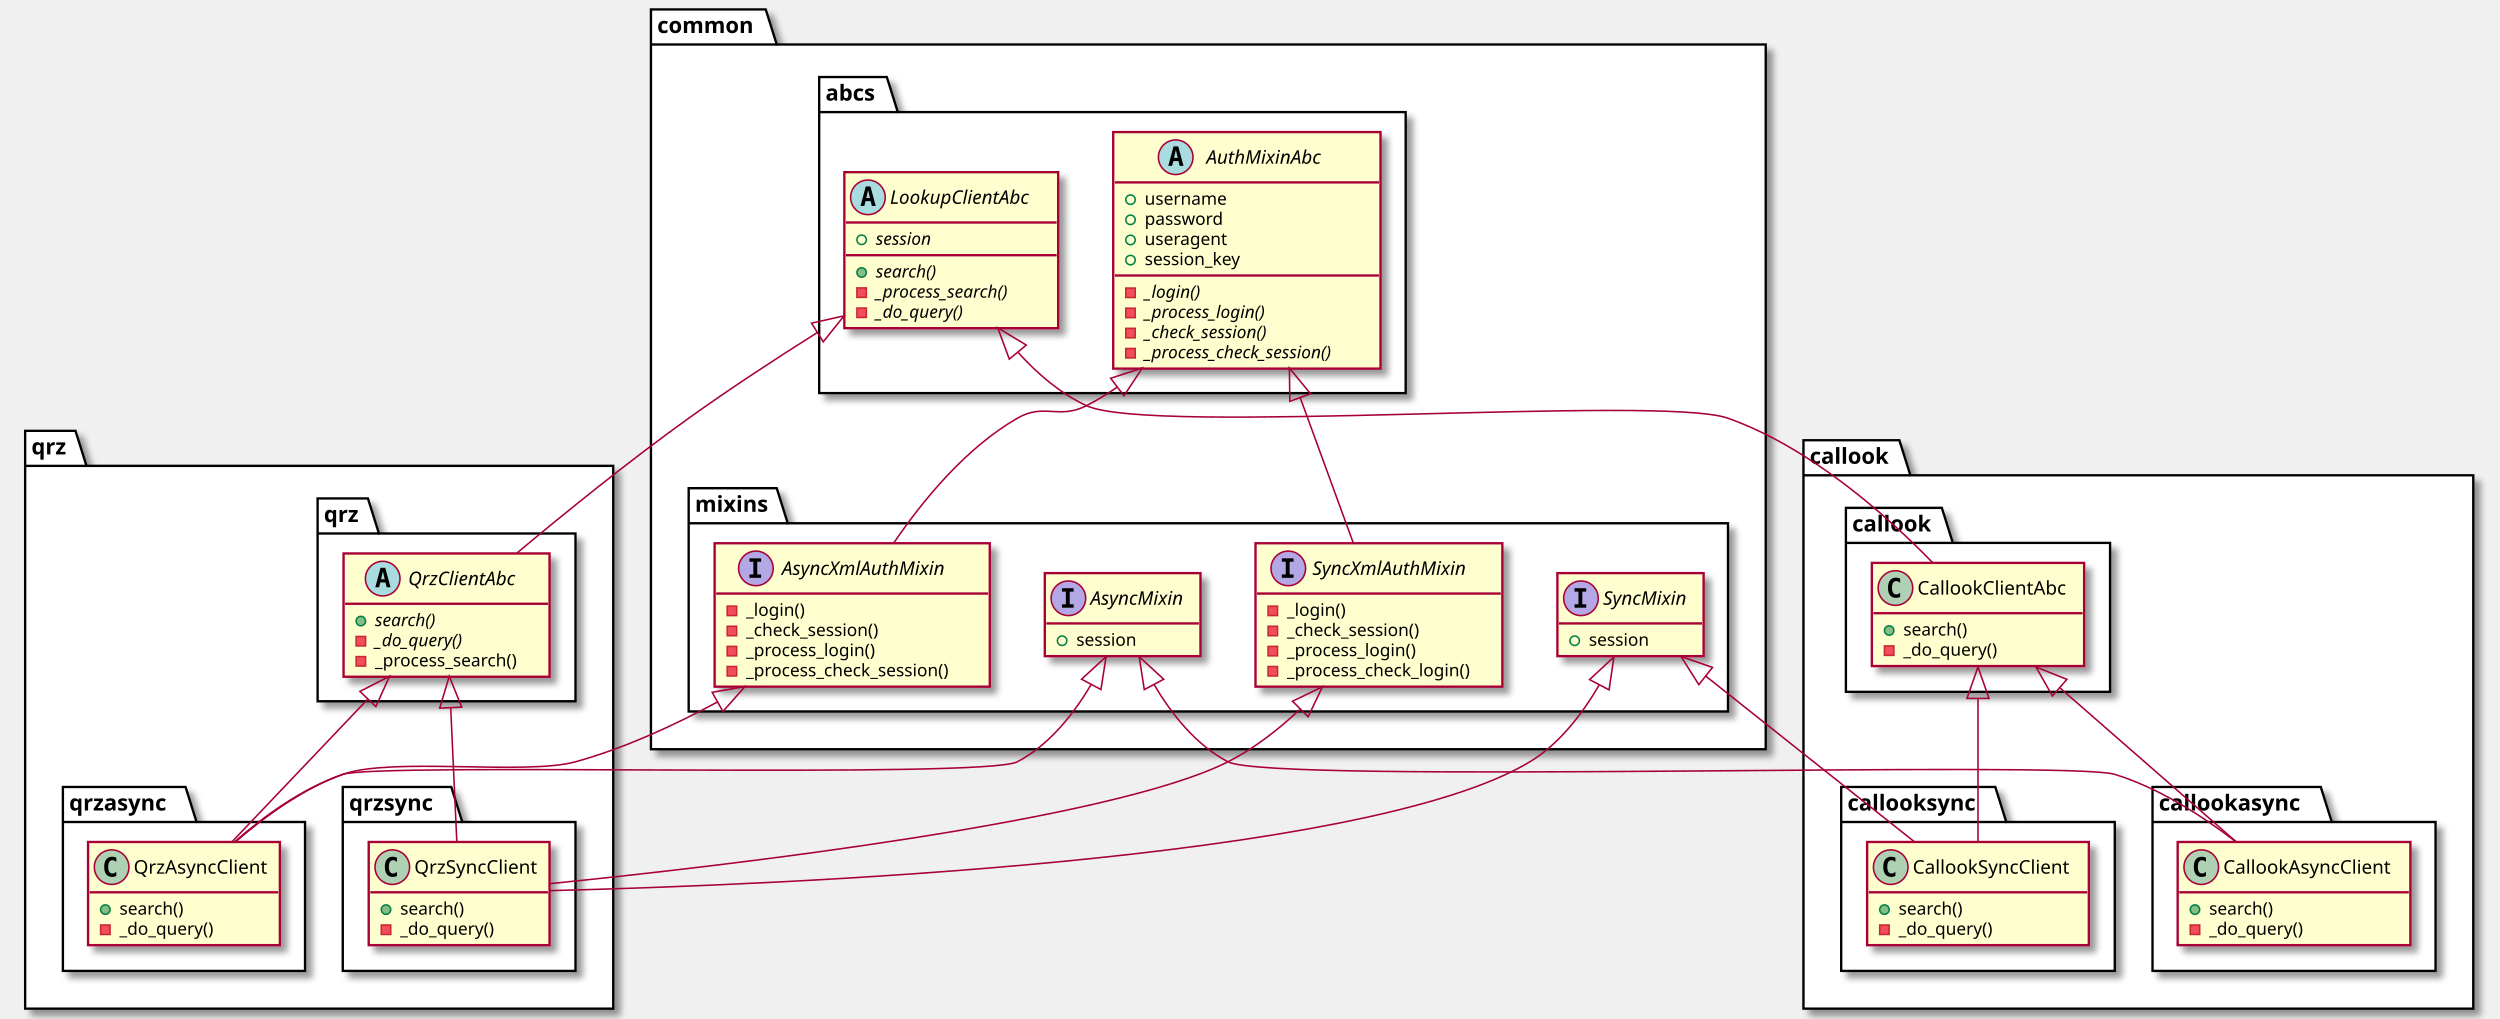
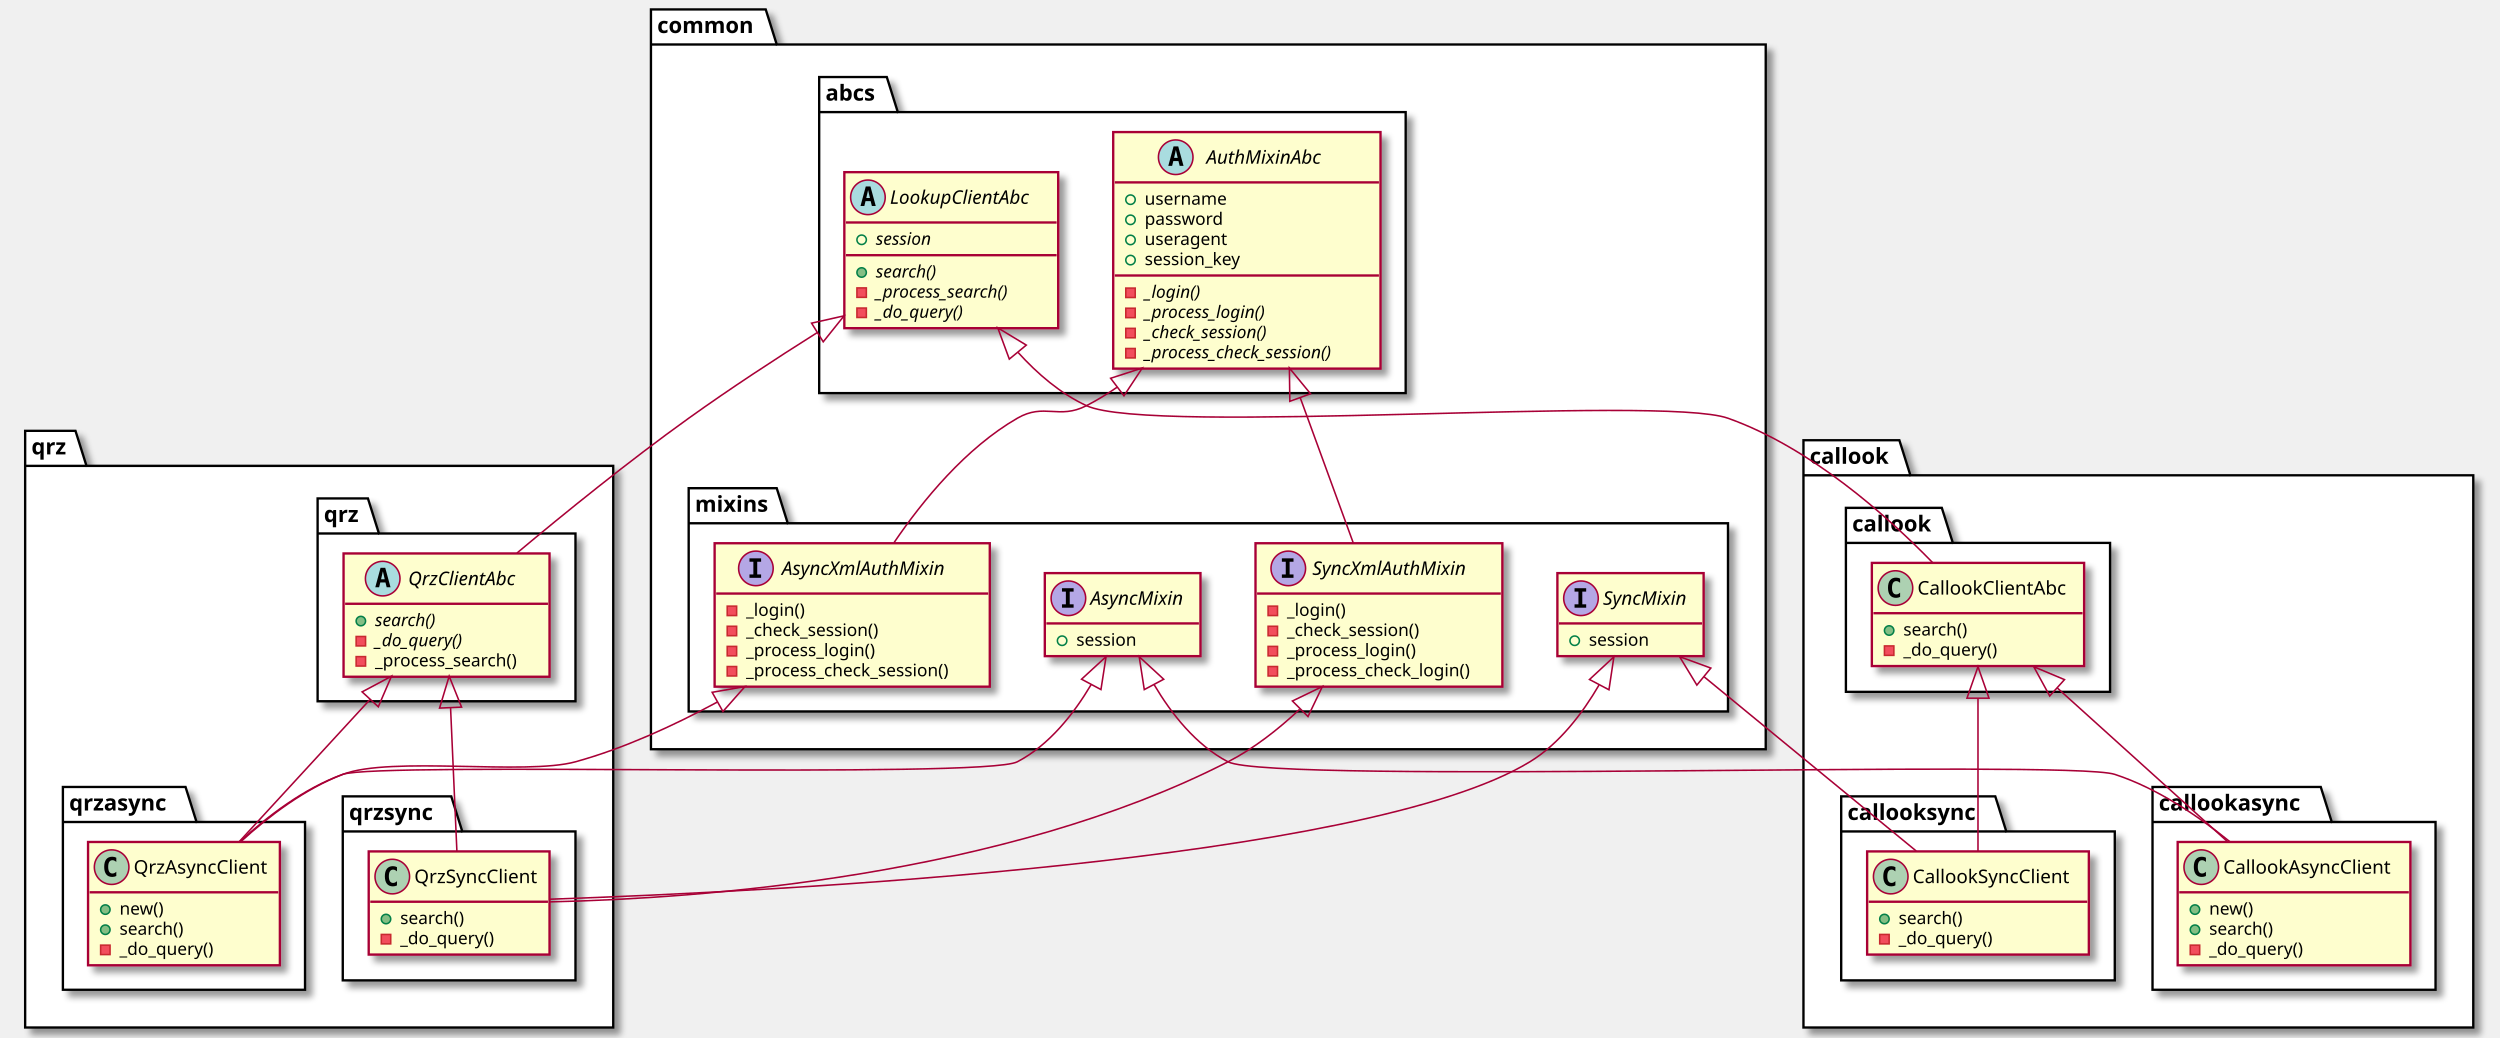
- <svg xmlns="http://www.w3.org/2000/svg" contentScriptType="application/ecmascript" contentStyleType="text/css" height="648px" preserveAspectRatio="none" style="width:1590px;height:648px;" version="1.1" viewBox="0 0 1590 648" width="1590px" zoomAndPan="magnify">
+ <svg xmlns="http://www.w3.org/2000/svg" contentScriptType="application/ecmascript" contentStyleType="text/css" height="660px" preserveAspectRatio="none" style="width:1590px;height:660px;background:#FFFFFF;" version="1.1" viewBox="0 0 1590 660" width="1590px" zoomAndPan="magnify">
  <defs>
-     <filter height="300%" id="f1w2p1q2hd3ux4" width="300%" x="-1" y="-1">
+     <filter height="300%" id="flp91zzhb9fym" width="300%" x="-1" y="-1">
      <feGaussianBlur result="blurOut" stdDeviation="2.0" />
      <feColorMatrix in="blurOut" result="blurOut2" type="matrix" values="0 0 0 0 0 0 0 0 0 0 0 0 0 0 0 0 0 0 .4 0" />
      <feOffset dx="4.0" dy="4.0" in="blurOut2" result="blurOut3" />
      <feBlend in="SourceGraphic" in2="blurOut3" mode="normal" />
    </filter>
  </defs>
  <g>
-     <polygon fill="#FFFFFF" filter="url(#f1w2p1q2hd3ux4)" points="414,6,487,6,494,28.297,1123,28.297,1123,476.5,414,476.5,414,6" style="stroke:#000000;stroke-width:1.5;" />
+     <polygon fill="#FFFFFF" filter="url(#flp91zzhb9fym)" points="414,6,487,6,494,28.297,1123,28.297,1123,476.5,414,476.5,414,6" style="stroke:#000000;stroke-width:1.5;" />
    <line style="stroke:#000000;stroke-width:1.5;" x1="414" x2="494" y1="28.297" y2="28.297" />
    <text fill="#000000" font-family="sans-serif" font-size="14" font-weight="bold" lengthAdjust="spacing" textLength="67" x="418" y="20.995">common</text>
-     <polygon fill="#FFFFFF" filter="url(#f1w2p1q2hd3ux4)" points="521,49,564,49,571,71.297,894,71.297,894,250,521,250,521,49" style="stroke:#000000;stroke-width:1.5;" />
+     <polygon fill="#FFFFFF" filter="url(#flp91zzhb9fym)" points="521,49,564,49,571,71.297,894,71.297,894,250,521,250,521,49" style="stroke:#000000;stroke-width:1.5;" />
    <line style="stroke:#000000;stroke-width:1.5;" x1="521" x2="571" y1="71.297" y2="71.297" />
    <text fill="#000000" font-family="sans-serif" font-size="14" font-weight="bold" lengthAdjust="spacing" textLength="37" x="525" y="63.995">abcs</text>
-     <polygon fill="#FFFFFF" filter="url(#f1w2p1q2hd3ux4)" points="438,310.5,494,310.5,501,332.797,1099,332.797,1099,452.5,438,452.5,438,310.5" style="stroke:#000000;stroke-width:1.5;" />
+     <polygon fill="#FFFFFF" filter="url(#flp91zzhb9fym)" points="438,310.5,494,310.5,501,332.797,1099,332.797,1099,452.5,438,452.5,438,310.5" style="stroke:#000000;stroke-width:1.5;" />
    <line style="stroke:#000000;stroke-width:1.5;" x1="438" x2="501" y1="332.797" y2="332.797" />
    <text fill="#000000" font-family="sans-serif" font-size="14" font-weight="bold" lengthAdjust="spacing" textLength="50" x="442" y="325.495">mixins</text>
-     <polygon fill="#FFFFFF" filter="url(#f1w2p1q2hd3ux4)" points="16,274,48,274,55,296.297,390,296.297,390,641.5,16,641.5,16,274" style="stroke:#000000;stroke-width:1.5;" />
+     <polygon fill="#FFFFFF" filter="url(#flp91zzhb9fym)" points="16,274,48,274,55,296.297,390,296.297,390,653.5,16,653.5,16,274" style="stroke:#000000;stroke-width:1.5;" />
    <line style="stroke:#000000;stroke-width:1.5;" x1="16" x2="55" y1="296.297" y2="296.297" />
    <text fill="#000000" font-family="sans-serif" font-size="14" font-weight="bold" lengthAdjust="spacing" textLength="26" x="20" y="288.995">qrz</text>
-     <polygon fill="#FFFFFF" filter="url(#f1w2p1q2hd3ux4)" points="202,317,234,317,241,339.297,366,339.297,366,446,202,446,202,317" style="stroke:#000000;stroke-width:1.5;" />
+     <polygon fill="#FFFFFF" filter="url(#flp91zzhb9fym)" points="202,317,234,317,241,339.297,366,339.297,366,446,202,446,202,317" style="stroke:#000000;stroke-width:1.5;" />
    <line style="stroke:#000000;stroke-width:1.5;" x1="202" x2="241" y1="339.297" y2="339.297" />
    <text fill="#000000" font-family="sans-serif" font-size="14" font-weight="bold" lengthAdjust="spacing" textLength="26" x="206" y="331.995">qrz</text>
-     <polygon fill="#FFFFFF" filter="url(#f1w2p1q2hd3ux4)" points="40,500.5,118,500.5,125,522.797,194,522.797,194,617.5,40,617.5,40,500.5" style="stroke:#000000;stroke-width:1.5;" />
+     <polygon fill="#FFFFFF" filter="url(#flp91zzhb9fym)" points="40,500.5,118,500.5,125,522.797,194,522.797,194,629.5,40,629.5,40,500.5" style="stroke:#000000;stroke-width:1.5;" />
    <line style="stroke:#000000;stroke-width:1.5;" x1="40" x2="125" y1="522.797" y2="522.797" />
    <text fill="#000000" font-family="sans-serif" font-size="14" font-weight="bold" lengthAdjust="spacing" textLength="72" x="44" y="515.495">qrzasync</text>
-     <polygon fill="#FFFFFF" filter="url(#f1w2p1q2hd3ux4)" points="218,500.5,287,500.5,294,522.797,366,522.797,366,617.5,218,617.5,218,500.5" style="stroke:#000000;stroke-width:1.5;" />
-     <line style="stroke:#000000;stroke-width:1.5;" x1="218" x2="294" y1="522.797" y2="522.797" />
-     <text fill="#000000" font-family="sans-serif" font-size="14" font-weight="bold" lengthAdjust="spacing" textLength="63" x="222" y="515.495">qrzsync</text>
-     <polygon fill="#FFFFFF" filter="url(#f1w2p1q2hd3ux4)" points="1147,280,1208,280,1215,302.297,1573,302.297,1573,641.5,1147,641.5,1147,280" style="stroke:#000000;stroke-width:1.5;" />
+     <polygon fill="#FFFFFF" filter="url(#flp91zzhb9fym)" points="218,506.5,287,506.5,294,528.797,366,528.797,366,623.5,218,623.5,218,506.5" style="stroke:#000000;stroke-width:1.5;" />
+     <line style="stroke:#000000;stroke-width:1.5;" x1="218" x2="294" y1="528.797" y2="528.797" />
+     <text fill="#000000" font-family="sans-serif" font-size="14" font-weight="bold" lengthAdjust="spacing" textLength="63" x="222" y="521.495">qrzsync</text>
+     <polygon fill="#FFFFFF" filter="url(#flp91zzhb9fym)" points="1147,280,1208,280,1215,302.297,1573,302.297,1573,653.5,1147,653.5,1147,280" style="stroke:#000000;stroke-width:1.5;" />
    <line style="stroke:#000000;stroke-width:1.5;" x1="1147" x2="1215" y1="302.297" y2="302.297" />
    <text fill="#000000" font-family="sans-serif" font-size="14" font-weight="bold" lengthAdjust="spacing" textLength="55" x="1151" y="294.995">callook</text>
-     <polygon fill="#FFFFFF" filter="url(#f1w2p1q2hd3ux4)" points="1174,323,1235,323,1242,345.297,1342,345.297,1342,440,1174,440,1174,323" style="stroke:#000000;stroke-width:1.5;" />
+     <polygon fill="#FFFFFF" filter="url(#flp91zzhb9fym)" points="1174,323,1235,323,1242,345.297,1342,345.297,1342,440,1174,440,1174,323" style="stroke:#000000;stroke-width:1.5;" />
    <line style="stroke:#000000;stroke-width:1.5;" x1="1174" x2="1242" y1="345.297" y2="345.297" />
    <text fill="#000000" font-family="sans-serif" font-size="14" font-weight="bold" lengthAdjust="spacing" textLength="55" x="1178" y="337.995">callook</text>
-     <polygon fill="#FFFFFF" filter="url(#f1w2p1q2hd3ux4)" points="1369,500.5,1476,500.5,1483,522.797,1549,522.797,1549,617.5,1369,617.5,1369,500.5" style="stroke:#000000;stroke-width:1.5;" />
+     <polygon fill="#FFFFFF" filter="url(#flp91zzhb9fym)" points="1369,500.5,1476,500.5,1483,522.797,1549,522.797,1549,629.5,1369,629.5,1369,500.5" style="stroke:#000000;stroke-width:1.5;" />
    <line style="stroke:#000000;stroke-width:1.5;" x1="1369" x2="1483" y1="522.797" y2="522.797" />
    <text fill="#000000" font-family="sans-serif" font-size="14" font-weight="bold" lengthAdjust="spacing" textLength="101" x="1373" y="515.495">callookasync</text>
-     <polygon fill="#FFFFFF" filter="url(#f1w2p1q2hd3ux4)" points="1171,500.5,1269,500.5,1276,522.797,1345,522.797,1345,617.5,1171,617.5,1171,500.5" style="stroke:#000000;stroke-width:1.5;" />
-     <line style="stroke:#000000;stroke-width:1.5;" x1="1171" x2="1276" y1="522.797" y2="522.797" />
-     <text fill="#000000" font-family="sans-serif" font-size="14" font-weight="bold" lengthAdjust="spacing" textLength="92" x="1175" y="515.495">callooksync</text>
-     <rect codeLine="4" fill="#FEFECE" filter="url(#f1w2p1q2hd3ux4)" height="99.219" id="common.abcs.LookupClientAbc" style="stroke:#A80036;stroke-width:1.5;" width="136" x="537" y="109.5" />
+     <polygon fill="#FFFFFF" filter="url(#flp91zzhb9fym)" points="1171,506.5,1269,506.5,1276,528.797,1345,528.797,1345,623.5,1171,623.5,1171,506.5" style="stroke:#000000;stroke-width:1.5;" />
+     <line style="stroke:#000000;stroke-width:1.5;" x1="1171" x2="1276" y1="528.797" y2="528.797" />
+     <text fill="#000000" font-family="sans-serif" font-size="14" font-weight="bold" lengthAdjust="spacing" textLength="92" x="1175" y="521.495">callooksync</text>
+     <rect codeLine="4" fill="#FEFECE" filter="url(#flp91zzhb9fym)" height="99.219" id="common.abcs.LookupClientAbc" style="stroke:#A80036;stroke-width:1.5;" width="136" x="537" y="109.5" />
    <ellipse cx="552" cy="125.5" fill="#A9DCDF" rx="11" ry="11" style="stroke:#A80036;stroke-width:1.0;" />
    <path d="M552.109,120.844 L550.953,125.922 L553.281,125.922 L552.109,120.844 Z M550.625,118.609 L553.609,118.609 L556.969,131 L554.516,131 L553.75,127.938 L550.469,127.938 L549.719,131 L547.281,131 L550.625,118.609 Z " fill="#000000" />
    <text fill="#000000" font-family="sans-serif" font-size="12" font-style="italic" lengthAdjust="spacing" textLength="104" x="566" y="129.654">LookupClientAbc</text>
    <line style="stroke:#A80036;stroke-width:1.5;" x1="538" x2="672" y1="141.5" y2="141.5" />
-     <ellipse cx="548" cy="152.5" fill="none" rx="3" ry="3" style="stroke:#038048;stroke-width:1.0;" />
+     <ellipse cx="548" cy="152.5" rx="3" ry="3" style="stroke:#038048;stroke-width:1.0;fill:none;" />
    <text fill="#000000" font-family="sans-serif" font-size="11" font-style="italic" lengthAdjust="spacing" textLength="42" x="557" y="155.71">session</text>
    <line style="stroke:#A80036;stroke-width:1.5;" x1="538" x2="672" y1="162.305" y2="162.305" />
    <ellipse cx="548" cy="173.305" fill="#84BE84" rx="3" ry="3" style="stroke:#038048;stroke-width:1.0;" />
    <text fill="#000000" font-family="sans-serif" font-size="11" font-style="italic" lengthAdjust="spacing" textLength="46" x="557" y="176.515">search()</text>
    <rect fill="#F24D5C" height="6" style="stroke:#C82930;stroke-width:1.0;" width="6" x="545" y="183.109" />
    <text fill="#000000" font-family="sans-serif" font-size="11" font-style="italic" lengthAdjust="spacing" textLength="102" x="557" y="189.32">_process_search()</text>
    <rect fill="#F24D5C" height="6" style="stroke:#C82930;stroke-width:1.0;" width="6" x="545" y="195.914" />
    <text fill="#000000" font-family="sans-serif" font-size="11" font-style="italic" lengthAdjust="spacing" textLength="67" x="557" y="202.125">_do_query()</text>
-     <rect codeLine="11" fill="#FEFECE" filter="url(#f1w2p1q2hd3ux4)" height="150.438" id="common.abcs.AuthMixinAbc" style="stroke:#A80036;stroke-width:1.5;" width="170" x="708" y="84" />
+     <rect codeLine="11" fill="#FEFECE" filter="url(#flp91zzhb9fym)" height="150.438" id="common.abcs.AuthMixinAbc" style="stroke:#A80036;stroke-width:1.5;" width="170" x="708" y="84" />
    <ellipse cx="747.75" cy="100" fill="#A9DCDF" rx="11" ry="11" style="stroke:#A80036;stroke-width:1.0;" />
    <path d="M747.859,95.344 L746.703,100.422 L749.031,100.422 L747.859,95.344 Z M746.375,93.109 L749.359,93.109 L752.719,105.5 L750.266,105.5 L749.5,102.438 L746.219,102.438 L745.469,105.5 L743.031,105.5 L746.375,93.109 Z " fill="#000000" />
    <text fill="#000000" font-family="sans-serif" font-size="12" font-style="italic" lengthAdjust="spacing" textLength="83" x="767.25" y="104.154">AuthMixinAbc</text>
    <line style="stroke:#A80036;stroke-width:1.5;" x1="709" x2="877" y1="116" y2="116" />
-     <ellipse cx="719" cy="127" fill="none" rx="3" ry="3" style="stroke:#038048;stroke-width:1.0;" />
+     <ellipse cx="719" cy="127" rx="3" ry="3" style="stroke:#038048;stroke-width:1.0;fill:none;" />
    <text fill="#000000" font-family="sans-serif" font-size="11" lengthAdjust="spacing" textLength="58" x="728" y="130.21">username</text>
-     <ellipse cx="719" cy="139.805" fill="none" rx="3" ry="3" style="stroke:#038048;stroke-width:1.0;" />
+     <ellipse cx="719" cy="139.805" rx="3" ry="3" style="stroke:#038048;stroke-width:1.0;fill:none;" />
    <text fill="#000000" font-family="sans-serif" font-size="11" lengthAdjust="spacing" textLength="56" x="728" y="143.015">password</text>
-     <ellipse cx="719" cy="152.609" fill="none" rx="3" ry="3" style="stroke:#038048;stroke-width:1.0;" />
+     <ellipse cx="719" cy="152.609" rx="3" ry="3" style="stroke:#038048;stroke-width:1.0;fill:none;" />
    <text fill="#000000" font-family="sans-serif" font-size="11" lengthAdjust="spacing" textLength="58" x="728" y="155.82">useragent</text>
-     <ellipse cx="719" cy="165.414" fill="none" rx="3" ry="3" style="stroke:#038048;stroke-width:1.0;" />
+     <ellipse cx="719" cy="165.414" rx="3" ry="3" style="stroke:#038048;stroke-width:1.0;fill:none;" />
    <text fill="#000000" font-family="sans-serif" font-size="11" lengthAdjust="spacing" textLength="70" x="728" y="168.625">session_key</text>
    <line style="stroke:#A80036;stroke-width:1.5;" x1="709" x2="877" y1="175.219" y2="175.219" />
    <rect fill="#F24D5C" height="6" style="stroke:#C82930;stroke-width:1.0;" width="6" x="716" y="183.219" />
    <text fill="#000000" font-family="sans-serif" font-size="11" font-style="italic" lengthAdjust="spacing" textLength="41" x="728" y="189.429">_login()</text>
    <rect fill="#F24D5C" height="6" style="stroke:#C82930;stroke-width:1.0;" width="6" x="716" y="196.023" />
    <text fill="#000000" font-family="sans-serif" font-size="11" font-style="italic" lengthAdjust="spacing" textLength="91" x="728" y="202.234">_process_login()</text>
    <rect fill="#F24D5C" height="6" style="stroke:#C82930;stroke-width:1.0;" width="6" x="716" y="208.828" />
    <text fill="#000000" font-family="sans-serif" font-size="11" font-style="italic" lengthAdjust="spacing" textLength="94" x="728" y="215.039">_check_session()</text>
    <rect fill="#F24D5C" height="6" style="stroke:#C82930;stroke-width:1.0;" width="6" x="716" y="221.633" />
    <text fill="#000000" font-family="sans-serif" font-size="11" font-style="italic" lengthAdjust="spacing" textLength="144" x="728" y="227.843">_process_check_session()</text>
-     <rect codeLine="24" fill="#FEFECE" filter="url(#f1w2p1q2hd3ux4)" height="52.805" id="common.mixins.AsyncMixin" style="stroke:#A80036;stroke-width:1.5;" width="99" x="664.5" y="364.5" />
+     <rect codeLine="24" fill="#FEFECE" filter="url(#flp91zzhb9fym)" height="52.805" id="common.mixins.AsyncMixin" style="stroke:#A80036;stroke-width:1.5;" width="99" x="664.5" y="364.5" />
    <ellipse cx="679.5" cy="380.5" fill="#B4A7E5" rx="11" ry="11" style="stroke:#A80036;stroke-width:1.0;" />
    <path d="M675.422,376.266 L675.422,374.109 L682.812,374.109 L682.812,376.266 L680.344,376.266 L680.344,384.344 L682.812,384.344 L682.812,386.5 L675.422,386.5 L675.422,384.344 L677.891,384.344 L677.891,376.266 L675.422,376.266 Z " fill="#000000" />
    <text fill="#000000" font-family="sans-serif" font-size="12" font-style="italic" lengthAdjust="spacing" textLength="67" x="693.5" y="384.654">AsyncMixin</text>
    <line style="stroke:#A80036;stroke-width:1.5;" x1="665.5" x2="762.5" y1="396.5" y2="396.5" />
-     <ellipse cx="675.5" cy="407.5" fill="none" rx="3" ry="3" style="stroke:#038048;stroke-width:1.0;" />
+     <ellipse cx="675.5" cy="407.5" rx="3" ry="3" style="stroke:#038048;stroke-width:1.0;fill:none;" />
    <text fill="#000000" font-family="sans-serif" font-size="11" lengthAdjust="spacing" textLength="45" x="684.5" y="410.71">session</text>
-     <rect codeLine="28" fill="#FEFECE" filter="url(#f1w2p1q2hd3ux4)" height="91.219" id="common.mixins.AsyncXmlAuthMixin" style="stroke:#A80036;stroke-width:1.5;" width="175" x="454.5" y="345.5" />
+     <rect codeLine="28" fill="#FEFECE" filter="url(#flp91zzhb9fym)" height="91.219" id="common.mixins.AsyncXmlAuthMixin" style="stroke:#A80036;stroke-width:1.5;" width="175" x="454.5" y="345.5" />
    <ellipse cx="480.75" cy="361.5" fill="#B4A7E5" rx="11" ry="11" style="stroke:#A80036;stroke-width:1.0;" />
    <path d="M476.672,357.266 L476.672,355.109 L484.062,355.109 L484.062,357.266 L481.594,357.266 L481.594,365.344 L484.062,365.344 L484.062,367.5 L476.672,367.5 L476.672,365.344 L479.141,365.344 L479.141,357.266 L476.672,357.266 Z " fill="#000000" />
    <text fill="#000000" font-family="sans-serif" font-size="12" font-style="italic" lengthAdjust="spacing" textLength="118" x="497.25" y="365.654">AsyncXmlAuthMixin</text>
    <line style="stroke:#A80036;stroke-width:1.5;" x1="455.5" x2="628.5" y1="377.5" y2="377.5" />
    <rect fill="#F24D5C" height="6" style="stroke:#C82930;stroke-width:1.0;" width="6" x="462.5" y="385.5" />
    <text fill="#000000" font-family="sans-serif" font-size="11" lengthAdjust="spacing" textLength="41" x="474.5" y="391.71">_login()</text>
    <rect fill="#F24D5C" height="6" style="stroke:#C82930;stroke-width:1.0;" width="6" x="462.5" y="398.305" />
    <text fill="#000000" font-family="sans-serif" font-size="11" lengthAdjust="spacing" textLength="97" x="474.5" y="404.515">_check_session()</text>
    <rect fill="#F24D5C" height="6" style="stroke:#C82930;stroke-width:1.0;" width="6" x="462.5" y="411.109" />
    <text fill="#000000" font-family="sans-serif" font-size="11" lengthAdjust="spacing" textLength="93" x="474.5" y="417.32">_process_login()</text>
    <rect fill="#F24D5C" height="6" style="stroke:#C82930;stroke-width:1.0;" width="6" x="462.5" y="423.914" />
    <text fill="#000000" font-family="sans-serif" font-size="11" lengthAdjust="spacing" textLength="149" x="474.5" y="430.125">_process_check_session()</text>
-     <rect codeLine="35" fill="#FEFECE" filter="url(#f1w2p1q2hd3ux4)" height="52.805" id="common.mixins.SyncMixin" style="stroke:#A80036;stroke-width:1.5;" width="93" x="990.5" y="364.5" />
+     <rect codeLine="35" fill="#FEFECE" filter="url(#flp91zzhb9fym)" height="52.805" id="common.mixins.SyncMixin" style="stroke:#A80036;stroke-width:1.5;" width="93" x="990.5" y="364.5" />
    <ellipse cx="1005.5" cy="380.5" fill="#B4A7E5" rx="11" ry="11" style="stroke:#A80036;stroke-width:1.0;" />
    <path d="M1001.422,376.266 L1001.422,374.109 L1008.812,374.109 L1008.812,376.266 L1006.344,376.266 L1006.344,384.344 L1008.812,384.344 L1008.812,386.5 L1001.422,386.5 L1001.422,384.344 L1003.891,384.344 L1003.891,376.266 L1001.422,376.266 Z " fill="#000000" />
    <text fill="#000000" font-family="sans-serif" font-size="12" font-style="italic" lengthAdjust="spacing" textLength="61" x="1019.5" y="384.654">SyncMixin</text>
    <line style="stroke:#A80036;stroke-width:1.5;" x1="991.5" x2="1082.5" y1="396.5" y2="396.5" />
-     <ellipse cx="1001.5" cy="407.5" fill="none" rx="3" ry="3" style="stroke:#038048;stroke-width:1.0;" />
+     <ellipse cx="1001.5" cy="407.5" rx="3" ry="3" style="stroke:#038048;stroke-width:1.0;fill:none;" />
    <text fill="#000000" font-family="sans-serif" font-size="11" lengthAdjust="spacing" textLength="45" x="1010.5" y="410.71">session</text>
-     <rect codeLine="39" fill="#FEFECE" filter="url(#f1w2p1q2hd3ux4)" height="91.219" id="common.mixins.SyncXmlAuthMixin" style="stroke:#A80036;stroke-width:1.5;" width="157" x="798.5" y="345.5" />
+     <rect codeLine="39" fill="#FEFECE" filter="url(#flp91zzhb9fym)" height="91.219" id="common.mixins.SyncXmlAuthMixin" style="stroke:#A80036;stroke-width:1.5;" width="157" x="798.5" y="345.5" />
    <ellipse cx="819.35" cy="361.5" fill="#B4A7E5" rx="11" ry="11" style="stroke:#A80036;stroke-width:1.0;" />
    <path d="M815.272,357.266 L815.272,355.109 L822.663,355.109 L822.663,357.266 L820.194,357.266 L820.194,365.344 L822.663,365.344 L822.663,367.5 L815.272,367.5 L815.272,365.344 L817.741,365.344 L817.741,357.266 L815.272,357.266 Z " fill="#000000" />
    <text fill="#000000" font-family="sans-serif" font-size="12" font-style="italic" lengthAdjust="spacing" textLength="112" x="834.65" y="365.654">SyncXmlAuthMixin</text>
    <line style="stroke:#A80036;stroke-width:1.5;" x1="799.5" x2="954.5" y1="377.5" y2="377.5" />
    <rect fill="#F24D5C" height="6" style="stroke:#C82930;stroke-width:1.0;" width="6" x="806.5" y="385.5" />
    <text fill="#000000" font-family="sans-serif" font-size="11" lengthAdjust="spacing" textLength="41" x="818.5" y="391.71">_login()</text>
    <rect fill="#F24D5C" height="6" style="stroke:#C82930;stroke-width:1.0;" width="6" x="806.5" y="398.305" />
    <text fill="#000000" font-family="sans-serif" font-size="11" lengthAdjust="spacing" textLength="97" x="818.5" y="404.515">_check_session()</text>
    <rect fill="#F24D5C" height="6" style="stroke:#C82930;stroke-width:1.0;" width="6" x="806.5" y="411.109" />
    <text fill="#000000" font-family="sans-serif" font-size="11" lengthAdjust="spacing" textLength="93" x="818.5" y="417.32">_process_login()</text>
    <rect fill="#F24D5C" height="6" style="stroke:#C82930;stroke-width:1.0;" width="6" x="806.5" y="423.914" />
    <text fill="#000000" font-family="sans-serif" font-size="11" lengthAdjust="spacing" textLength="131" x="818.5" y="430.125">_process_check_login()</text>
-     <rect codeLine="50" fill="#FEFECE" filter="url(#f1w2p1q2hd3ux4)" height="78.414" id="qrz.qrz.QrzClientAbc" style="stroke:#A80036;stroke-width:1.5;" width="131" x="218.5" y="352" />
+     <rect codeLine="50" fill="#FEFECE" filter="url(#flp91zzhb9fym)" height="78.414" id="qrz.qrz.QrzClientAbc" style="stroke:#A80036;stroke-width:1.5;" width="131" x="218.5" y="352" />
    <ellipse cx="243.4" cy="368" fill="#A9DCDF" rx="11" ry="11" style="stroke:#A80036;stroke-width:1.0;" />
    <path d="M243.509,363.344 L242.353,368.422 L244.681,368.422 L243.509,363.344 Z M242.025,361.109 L245.009,361.109 L248.369,373.5 L245.916,373.5 L245.15,370.438 L241.869,370.438 L241.119,373.5 L238.681,373.5 L242.025,361.109 Z " fill="#000000" />
    <text fill="#000000" font-family="sans-serif" font-size="12" font-style="italic" lengthAdjust="spacing" textLength="77" x="259.6" y="372.154">QrzClientAbc</text>
    <line style="stroke:#A80036;stroke-width:1.5;" x1="219.5" x2="348.5" y1="384" y2="384" />
    <ellipse cx="229.5" cy="395" fill="#84BE84" rx="3" ry="3" style="stroke:#038048;stroke-width:1.0;" />
    <text fill="#000000" font-family="sans-serif" font-size="11" font-style="italic" lengthAdjust="spacing" textLength="46" x="238.5" y="398.21">search()</text>
    <rect fill="#F24D5C" height="6" style="stroke:#C82930;stroke-width:1.0;" width="6" x="226.5" y="404.805" />
    <text fill="#000000" font-family="sans-serif" font-size="11" font-style="italic" lengthAdjust="spacing" textLength="67" x="238.5" y="411.015">_do_query()</text>
    <rect fill="#F24D5C" height="6" style="stroke:#C82930;stroke-width:1.0;" width="6" x="226.5" y="417.609" />
    <text fill="#000000" font-family="sans-serif" font-size="11" lengthAdjust="spacing" textLength="105" x="238.5" y="423.82">_process_search()</text>
-     <rect codeLine="58" fill="#FEFECE" filter="url(#f1w2p1q2hd3ux4)" height="65.609" id="qrz.qrzasync.QrzAsyncClient" style="stroke:#A80036;stroke-width:1.5;" width="122" x="56" y="535.5" />
+     <rect codeLine="58" fill="#FEFECE" filter="url(#flp91zzhb9fym)" height="78.414" id="qrz.qrzasync.QrzAsyncClient" style="stroke:#A80036;stroke-width:1.5;" width="122" x="56" y="535.5" />
    <ellipse cx="71" cy="551.5" fill="#ADD1B2" rx="11" ry="11" style="stroke:#A80036;stroke-width:1.0;" />
    <path d="M73.969,557.141 Q73.391,557.438 72.75,557.578 Q72.109,557.734 71.406,557.734 Q68.906,557.734 67.578,556.094 Q66.266,554.438 66.266,551.312 Q66.266,548.188 67.578,546.531 Q68.906,544.875 71.406,544.875 Q72.109,544.875 72.75,545.031 Q73.406,545.188 73.969,545.484 L73.969,548.203 Q73.344,547.625 72.75,547.359 Q72.156,547.078 71.531,547.078 Q70.188,547.078 69.5,548.156 Q68.812,549.219 68.812,551.312 Q68.812,553.406 69.5,554.484 Q70.188,555.547 71.531,555.547 Q72.156,555.547 72.75,555.281 Q73.344,555 73.969,554.422 L73.969,557.141 Z " fill="#000000" />
    <text fill="#000000" font-family="sans-serif" font-size="12" lengthAdjust="spacing" textLength="90" x="85" y="555.654">QrzAsyncClient</text>
    <line style="stroke:#A80036;stroke-width:1.5;" x1="57" x2="177" y1="567.5" y2="567.5" />
    <ellipse cx="67" cy="578.5" fill="#84BE84" rx="3" ry="3" style="stroke:#038048;stroke-width:1.0;" />
-     <text fill="#000000" font-family="sans-serif" font-size="11" lengthAdjust="spacing" textLength="47" x="76" y="581.71">search()</text>
-     <rect fill="#F24D5C" height="6" style="stroke:#C82930;stroke-width:1.0;" width="6" x="64" y="588.305" />
-     <text fill="#000000" font-family="sans-serif" font-size="11" lengthAdjust="spacing" textLength="66" x="76" y="594.515">_do_query()</text>
-     <rect codeLine="65" fill="#FEFECE" filter="url(#f1w2p1q2hd3ux4)" height="65.609" id="qrz.qrzsync.QrzSyncClient" style="stroke:#A80036;stroke-width:1.5;" width="115" x="234.5" y="535.5" />
-     <ellipse cx="249.5" cy="551.5" fill="#ADD1B2" rx="11" ry="11" style="stroke:#A80036;stroke-width:1.0;" />
-     <path d="M252.469,557.141 Q251.891,557.438 251.25,557.578 Q250.609,557.734 249.906,557.734 Q247.406,557.734 246.078,556.094 Q244.766,554.438 244.766,551.312 Q244.766,548.188 246.078,546.531 Q247.406,544.875 249.906,544.875 Q250.609,544.875 251.25,545.031 Q251.906,545.188 252.469,545.484 L252.469,548.203 Q251.844,547.625 251.25,547.359 Q250.656,547.078 250.031,547.078 Q248.688,547.078 248,548.156 Q247.312,549.219 247.312,551.312 Q247.312,553.406 248,554.484 Q248.688,555.547 250.031,555.547 Q250.656,555.547 251.25,555.281 Q251.844,555 252.469,554.422 L252.469,557.141 Z " fill="#000000" />
-     <text fill="#000000" font-family="sans-serif" font-size="12" lengthAdjust="spacing" textLength="83" x="263.5" y="555.654">QrzSyncClient</text>
-     <line style="stroke:#A80036;stroke-width:1.5;" x1="235.5" x2="348.5" y1="567.5" y2="567.5" />
-     <ellipse cx="245.5" cy="578.5" fill="#84BE84" rx="3" ry="3" style="stroke:#038048;stroke-width:1.0;" />
-     <text fill="#000000" font-family="sans-serif" font-size="11" lengthAdjust="spacing" textLength="47" x="254.5" y="581.71">search()</text>
-     <rect fill="#F24D5C" height="6" style="stroke:#C82930;stroke-width:1.0;" width="6" x="242.5" y="588.305" />
-     <text fill="#000000" font-family="sans-serif" font-size="11" lengthAdjust="spacing" textLength="66" x="254.5" y="594.515">_do_query()</text>
-     <rect codeLine="74" fill="#FEFECE" filter="url(#f1w2p1q2hd3ux4)" height="65.609" id="callook.callook.CallookClientAbc" style="stroke:#A80036;stroke-width:1.5;" width="135" x="1190.5" y="358" />
+     <text fill="#000000" font-family="sans-serif" font-size="11" lengthAdjust="spacing" textLength="31" x="76" y="581.71">new()</text>
+     <ellipse cx="67" cy="591.305" fill="#84BE84" rx="3" ry="3" style="stroke:#038048;stroke-width:1.0;" />
+     <text fill="#000000" font-family="sans-serif" font-size="11" lengthAdjust="spacing" textLength="47" x="76" y="594.515">search()</text>
+     <rect fill="#F24D5C" height="6" style="stroke:#C82930;stroke-width:1.0;" width="6" x="64" y="601.109" />
+     <text fill="#000000" font-family="sans-serif" font-size="11" lengthAdjust="spacing" textLength="66" x="76" y="607.32">_do_query()</text>
+     <rect codeLine="66" fill="#FEFECE" filter="url(#flp91zzhb9fym)" height="65.609" id="qrz.qrzsync.QrzSyncClient" style="stroke:#A80036;stroke-width:1.5;" width="115" x="234.5" y="541.5" />
+     <ellipse cx="249.5" cy="557.5" fill="#ADD1B2" rx="11" ry="11" style="stroke:#A80036;stroke-width:1.0;" />
+     <path d="M252.469,563.141 Q251.891,563.438 251.25,563.578 Q250.609,563.734 249.906,563.734 Q247.406,563.734 246.078,562.094 Q244.766,560.438 244.766,557.312 Q244.766,554.188 246.078,552.531 Q247.406,550.875 249.906,550.875 Q250.609,550.875 251.25,551.031 Q251.906,551.188 252.469,551.484 L252.469,554.203 Q251.844,553.625 251.25,553.359 Q250.656,553.078 250.031,553.078 Q248.688,553.078 248,554.156 Q247.312,555.219 247.312,557.312 Q247.312,559.406 248,560.484 Q248.688,561.547 250.031,561.547 Q250.656,561.547 251.25,561.281 Q251.844,561 252.469,560.422 L252.469,563.141 Z " fill="#000000" />
+     <text fill="#000000" font-family="sans-serif" font-size="12" lengthAdjust="spacing" textLength="83" x="263.5" y="561.654">QrzSyncClient</text>
+     <line style="stroke:#A80036;stroke-width:1.5;" x1="235.5" x2="348.5" y1="573.5" y2="573.5" />
+     <ellipse cx="245.5" cy="584.5" fill="#84BE84" rx="3" ry="3" style="stroke:#038048;stroke-width:1.0;" />
+     <text fill="#000000" font-family="sans-serif" font-size="11" lengthAdjust="spacing" textLength="47" x="254.5" y="587.71">search()</text>
+     <rect fill="#F24D5C" height="6" style="stroke:#C82930;stroke-width:1.0;" width="6" x="242.5" y="594.305" />
+     <text fill="#000000" font-family="sans-serif" font-size="11" lengthAdjust="spacing" textLength="66" x="254.5" y="600.515">_do_query()</text>
+     <rect codeLine="75" fill="#FEFECE" filter="url(#flp91zzhb9fym)" height="65.609" id="callook.callook.CallookClientAbc" style="stroke:#A80036;stroke-width:1.5;" width="135" x="1190.5" y="358" />
    <ellipse cx="1205.5" cy="374" fill="#ADD1B2" rx="11" ry="11" style="stroke:#A80036;stroke-width:1.0;" />
    <path d="M1208.469,379.641 Q1207.891,379.938 1207.25,380.078 Q1206.609,380.234 1205.906,380.234 Q1203.406,380.234 1202.078,378.594 Q1200.766,376.938 1200.766,373.812 Q1200.766,370.688 1202.078,369.031 Q1203.406,367.375 1205.906,367.375 Q1206.609,367.375 1207.25,367.531 Q1207.906,367.688 1208.469,367.984 L1208.469,370.703 Q1207.844,370.125 1207.25,369.859 Q1206.656,369.578 1206.031,369.578 Q1204.688,369.578 1204,370.656 Q1203.312,371.719 1203.312,373.812 Q1203.312,375.906 1204,376.984 Q1204.688,378.047 1206.031,378.047 Q1206.656,378.047 1207.25,377.781 Q1207.844,377.5 1208.469,376.922 L1208.469,379.641 Z " fill="#000000" />
    <text fill="#000000" font-family="sans-serif" font-size="12" lengthAdjust="spacing" textLength="103" x="1219.5" y="378.154">CallookClientAbc</text>
    <line style="stroke:#A80036;stroke-width:1.5;" x1="1191.5" x2="1324.5" y1="390" y2="390" />
    <ellipse cx="1201.5" cy="401" fill="#84BE84" rx="3" ry="3" style="stroke:#038048;stroke-width:1.0;" />
    <text fill="#000000" font-family="sans-serif" font-size="11" lengthAdjust="spacing" textLength="47" x="1210.5" y="404.21">search()</text>
    <rect fill="#F24D5C" height="6" style="stroke:#C82930;stroke-width:1.0;" width="6" x="1198.5" y="410.805" />
    <text fill="#000000" font-family="sans-serif" font-size="11" lengthAdjust="spacing" textLength="66" x="1210.5" y="417.015">_do_query()</text>
-     <rect codeLine="80" fill="#FEFECE" filter="url(#f1w2p1q2hd3ux4)" height="65.609" id="callook.callookasync.CallookAsyncClient" style="stroke:#A80036;stroke-width:1.5;" width="148" x="1385" y="535.5" />
+     <rect codeLine="81" fill="#FEFECE" filter="url(#flp91zzhb9fym)" height="78.414" id="callook.callookasync.CallookAsyncClient" style="stroke:#A80036;stroke-width:1.5;" width="148" x="1385" y="535.5" />
    <ellipse cx="1400" cy="551.5" fill="#ADD1B2" rx="11" ry="11" style="stroke:#A80036;stroke-width:1.0;" />
    <path d="M1402.969,557.141 Q1402.391,557.438 1401.75,557.578 Q1401.109,557.734 1400.406,557.734 Q1397.906,557.734 1396.578,556.094 Q1395.266,554.438 1395.266,551.312 Q1395.266,548.188 1396.578,546.531 Q1397.906,544.875 1400.406,544.875 Q1401.109,544.875 1401.75,545.031 Q1402.406,545.188 1402.969,545.484 L1402.969,548.203 Q1402.344,547.625 1401.75,547.359 Q1401.156,547.078 1400.531,547.078 Q1399.188,547.078 1398.5,548.156 Q1397.812,549.219 1397.812,551.312 Q1397.812,553.406 1398.5,554.484 Q1399.188,555.547 1400.531,555.547 Q1401.156,555.547 1401.75,555.281 Q1402.344,555 1402.969,554.422 L1402.969,557.141 Z " fill="#000000" />
    <text fill="#000000" font-family="sans-serif" font-size="12" lengthAdjust="spacing" textLength="116" x="1414" y="555.654">CallookAsyncClient</text>
    <line style="stroke:#A80036;stroke-width:1.5;" x1="1386" x2="1532" y1="567.5" y2="567.5" />
    <ellipse cx="1396" cy="578.5" fill="#84BE84" rx="3" ry="3" style="stroke:#038048;stroke-width:1.0;" />
-     <text fill="#000000" font-family="sans-serif" font-size="11" lengthAdjust="spacing" textLength="47" x="1405" y="581.71">search()</text>
-     <rect fill="#F24D5C" height="6" style="stroke:#C82930;stroke-width:1.0;" width="6" x="1393" y="588.305" />
-     <text fill="#000000" font-family="sans-serif" font-size="11" lengthAdjust="spacing" textLength="66" x="1405" y="594.515">_do_query()</text>
-     <rect codeLine="86" fill="#FEFECE" filter="url(#f1w2p1q2hd3ux4)" height="65.609" id="callook.callooksync.CallookSyncClient" style="stroke:#A80036;stroke-width:1.5;" width="141" x="1187.5" y="535.5" />
-     <ellipse cx="1202.5" cy="551.5" fill="#ADD1B2" rx="11" ry="11" style="stroke:#A80036;stroke-width:1.0;" />
-     <path d="M1205.469,557.141 Q1204.891,557.438 1204.25,557.578 Q1203.609,557.734 1202.906,557.734 Q1200.406,557.734 1199.078,556.094 Q1197.766,554.438 1197.766,551.312 Q1197.766,548.188 1199.078,546.531 Q1200.406,544.875 1202.906,544.875 Q1203.609,544.875 1204.25,545.031 Q1204.906,545.188 1205.469,545.484 L1205.469,548.203 Q1204.844,547.625 1204.25,547.359 Q1203.656,547.078 1203.031,547.078 Q1201.688,547.078 1201,548.156 Q1200.312,549.219 1200.312,551.312 Q1200.312,553.406 1201,554.484 Q1201.688,555.547 1203.031,555.547 Q1203.656,555.547 1204.25,555.281 Q1204.844,555 1205.469,554.422 L1205.469,557.141 Z " fill="#000000" />
-     <text fill="#000000" font-family="sans-serif" font-size="12" lengthAdjust="spacing" textLength="109" x="1216.5" y="555.654">CallookSyncClient</text>
-     <line style="stroke:#A80036;stroke-width:1.5;" x1="1188.5" x2="1327.5" y1="567.5" y2="567.5" />
-     <ellipse cx="1198.5" cy="578.5" fill="#84BE84" rx="3" ry="3" style="stroke:#038048;stroke-width:1.0;" />
-     <text fill="#000000" font-family="sans-serif" font-size="11" lengthAdjust="spacing" textLength="47" x="1207.5" y="581.71">search()</text>
-     <rect fill="#F24D5C" height="6" style="stroke:#C82930;stroke-width:1.0;" width="6" x="1195.5" y="588.305" />
-     <text fill="#000000" font-family="sans-serif" font-size="11" lengthAdjust="spacing" textLength="66" x="1207.5" y="594.515">_do_query()</text>
-     <path codeLine="93" d="M233.72,444.84 C205.66,474.32 171.63,510.09 147.57,535.37 " fill="none" id="qrz.qrz.QrzClientAbc-backto-qrz.qrzasync.QrzAsyncClient" style="stroke:#A80036;stroke-width:1.0;" />
-     <polygon fill="none" points="228.91,439.74,247.76,430.08,239.05,449.39,228.91,439.74" style="stroke:#A80036;stroke-width:1.0;" />
-     <path codeLine="94" d="M693.95,435.42 C682.92,454.03 667.3,473.9 647,484.5 C625.87,495.53 240.56,484.81 218,492.5 C192.37,501.24 167.87,519.11 149.42,535.22 " fill="none" id="common.mixins.AsyncMixin-backto-qrz.qrzasync.QrzAsyncClient" style="stroke:#A80036;stroke-width:1.0;" />
+     <text fill="#000000" font-family="sans-serif" font-size="11" lengthAdjust="spacing" textLength="31" x="1405" y="581.71">new()</text>
+     <ellipse cx="1396" cy="591.305" fill="#84BE84" rx="3" ry="3" style="stroke:#038048;stroke-width:1.0;" />
+     <text fill="#000000" font-family="sans-serif" font-size="11" lengthAdjust="spacing" textLength="47" x="1405" y="594.515">search()</text>
+     <rect fill="#F24D5C" height="6" style="stroke:#C82930;stroke-width:1.0;" width="6" x="1393" y="601.109" />
+     <text fill="#000000" font-family="sans-serif" font-size="11" lengthAdjust="spacing" textLength="66" x="1405" y="607.32">_do_query()</text>
+     <rect codeLine="88" fill="#FEFECE" filter="url(#flp91zzhb9fym)" height="65.609" id="callook.callooksync.CallookSyncClient" style="stroke:#A80036;stroke-width:1.5;" width="141" x="1187.5" y="541.5" />
+     <ellipse cx="1202.5" cy="557.5" fill="#ADD1B2" rx="11" ry="11" style="stroke:#A80036;stroke-width:1.0;" />
+     <path d="M1205.469,563.141 Q1204.891,563.438 1204.25,563.578 Q1203.609,563.734 1202.906,563.734 Q1200.406,563.734 1199.078,562.094 Q1197.766,560.438 1197.766,557.312 Q1197.766,554.188 1199.078,552.531 Q1200.406,550.875 1202.906,550.875 Q1203.609,550.875 1204.25,551.031 Q1204.906,551.188 1205.469,551.484 L1205.469,554.203 Q1204.844,553.625 1204.25,553.359 Q1203.656,553.078 1203.031,553.078 Q1201.688,553.078 1201,554.156 Q1200.312,555.219 1200.312,557.312 Q1200.312,559.406 1201,560.484 Q1201.688,561.547 1203.031,561.547 Q1203.656,561.547 1204.25,561.281 Q1204.844,561 1205.469,560.422 L1205.469,563.141 Z " fill="#000000" />
+     <text fill="#000000" font-family="sans-serif" font-size="12" lengthAdjust="spacing" textLength="109" x="1216.5" y="561.654">CallookSyncClient</text>
+     <line style="stroke:#A80036;stroke-width:1.5;" x1="1188.5" x2="1327.5" y1="573.5" y2="573.5" />
+     <ellipse cx="1198.5" cy="584.5" fill="#84BE84" rx="3" ry="3" style="stroke:#038048;stroke-width:1.0;" />
+     <text fill="#000000" font-family="sans-serif" font-size="11" lengthAdjust="spacing" textLength="47" x="1207.5" y="587.71">search()</text>
+     <rect fill="#F24D5C" height="6" style="stroke:#C82930;stroke-width:1.0;" width="6" x="1195.5" y="594.305" />
+     <text fill="#000000" font-family="sans-serif" font-size="11" lengthAdjust="spacing" textLength="66" x="1207.5" y="600.515">_do_query()</text>
+     <path codeLine="95" d="M235.29,444.94 C208.7,473.83 176.38,508.96 152.25,535.19 " fill="none" id="qrz.qrz.QrzClientAbc-backto-qrz.qrzasync.QrzAsyncClient" style="stroke:#A80036;stroke-width:1.0;" />
+     <polygon fill="none" points="230.3,440.03,248.99,430.05,240.6,449.51,230.3,440.03" style="stroke:#A80036;stroke-width:1.0;" />
+     <path codeLine="96" d="M693.95,435.42 C682.92,454.03 667.3,473.9 647,484.5 C625.87,495.53 240.41,484.39 218,492.5 C193.48,501.37 170.45,518.84 152.58,535.28 " fill="none" id="common.mixins.AsyncMixin-backto-qrz.qrzasync.QrzAsyncClient" style="stroke:#A80036;stroke-width:1.0;" />
    <polygon fill="none" points="687.86,431.97,703.46,417.62,700.21,438.56,687.86,431.97" style="stroke:#A80036;stroke-width:1.0;" />
-     <path codeLine="95" d="M456.17,446.52 C428.43,461.53 396.85,476 366,484.5 C334.25,493.25 248.98,481.32 218,492.5 C192.73,501.62 168.43,519.29 150,535.19 " fill="none" id="common.mixins.AsyncXmlAuthMixin-backto-qrz.qrzasync.QrzAsyncClient" style="stroke:#A80036;stroke-width:1.0;" />
+     <path codeLine="97" d="M456.17,446.52 C428.43,461.53 396.85,476 366,484.5 C334.25,493.25 248.77,480.74 218,492.5 C193.85,501.73 171.02,519.01 153.19,535.25 " fill="none" id="common.mixins.AsyncXmlAuthMixin-backto-qrz.qrzasync.QrzAsyncClient" style="stroke:#A80036;stroke-width:1.0;" />
    <polygon fill="none" points="452.93,440.31,473.8,436.64,459.78,452.52,452.93,440.31" style="stroke:#A80036;stroke-width:1.0;" />
-     <path codeLine="97" d="M286.65,450.18 C287.95,478.55 289.45,511.6 290.54,535.37 " fill="none" id="qrz.qrz.QrzClientAbc-backto-qrz.qrzsync.QrzSyncClient" style="stroke:#A80036;stroke-width:1.0;" />
-     <polygon fill="none" points="279.65,450.38,285.74,430.08,293.64,449.74,279.65,450.38" style="stroke:#A80036;stroke-width:1.0;" />
-     <path codeLine="98" d="M1017.03,435.75 C1006.52,453.79 991.86,473.11 973,484.5 C868.44,547.66 494.22,562.89 349.61,566.45 " fill="none" id="common.mixins.SyncMixin-backto-qrz.qrzsync.QrzSyncClient" style="stroke:#A80036;stroke-width:1.0;" />
-     <polygon fill="none" points="1010.97,432.24,1026.47,417.8,1023.36,438.76,1010.97,432.24" style="stroke:#A80036;stroke-width:1.0;" />
-     <path codeLine="99" d="M826.66,451.25 C813.07,464.02 797.51,476.16 781,484.5 C706.15,522.29 462.18,550.62 349.73,562.01 " fill="none" id="common.mixins.SyncXmlAuthMixin-backto-qrz.qrzsync.QrzSyncClient" style="stroke:#A80036;stroke-width:1.0;" />
-     <polygon fill="none" points="822.04,445.97,841.12,436.75,831.96,455.85,822.04,445.97" style="stroke:#A80036;stroke-width:1.0;" />
-     <path codeLine="101" d="M519.77,211.52 C493.16,228.28 463.99,247.38 438,266 C400.05,293.19 358.96,326.49 328.78,351.73 " fill="none" id="common.abcs.LookupClientAbc-backto-qrz.qrz.QrzClientAbc" style="stroke:#A80036;stroke-width:1.0;" />
+     <path codeLine="99" d="M286.57,450.32 C287.9,480.46 289.47,516.1 290.58,541.26 " fill="none" id="qrz.qrz.QrzClientAbc-backto-qrz.qrzsync.QrzSyncClient" style="stroke:#A80036;stroke-width:1.0;" />
+     <polygon fill="none" points="279.56,450.34,285.68,430.05,293.55,449.72,279.56,450.34" style="stroke:#A80036;stroke-width:1.0;" />
+     <path codeLine="100" d="M1016.98,435.68 C1006.47,453.7 991.81,473.03 973,484.5 C868.6,548.18 494.28,566.95 349.63,571.9 " fill="none" id="common.mixins.SyncMixin-backto-qrz.qrzsync.QrzSyncClient" style="stroke:#A80036;stroke-width:1.0;" />
+     <polygon fill="none" points="1010.92,432.17,1026.44,417.74,1023.3,438.7,1010.92,432.17" style="stroke:#A80036;stroke-width:1.0;" />
+     <path codeLine="101" d="M826.59,451.11 C813,463.88 797.46,476.07 781,484.5 C638.15,557.68 444.74,571.5 349.65,573.59 " fill="none" id="common.mixins.SyncXmlAuthMixin-backto-qrz.qrzsync.QrzSyncClient" style="stroke:#A80036;stroke-width:1.0;" />
+     <polygon fill="none" points="821.97,445.83,841.05,436.61,831.88,455.72,821.97,445.83" style="stroke:#A80036;stroke-width:1.0;" />
+     <path codeLine="103" d="M519.77,211.52 C493.16,228.28 463.99,247.38 438,266 C400.05,293.19 358.96,326.49 328.78,351.73 " fill="none" id="common.abcs.LookupClientAbc-backto-qrz.qrz.QrzClientAbc" style="stroke:#A80036;stroke-width:1.0;" />
    <polygon fill="none" points="516.15,205.52,536.82,200.87,523.57,217.4,516.15,205.52" style="stroke:#A80036;stroke-width:1.0;" />
-     <path codeLine="103" d="M1310.17,437.55 C1345.25,468.18 1390.64,507.82 1422.03,535.22 " fill="none" id="callook.callook.CallookClientAbc-backto-callook.callookasync.CallookAsyncClient" style="stroke:#A80036;stroke-width:1.0;" />
-     <polygon fill="none" points="1305.33,442.62,1294.87,424.19,1314.54,432.07,1305.33,442.62" style="stroke:#A80036;stroke-width:1.0;" />
-     <path codeLine="104" d="M734.03,435.46 C745.05,454.08 760.68,473.94 781,484.5 C808.81,498.94 1315.05,483.3 1345,492.5 C1373.19,501.16 1400.93,519.14 1421.98,535.32 " fill="none" id="common.mixins.AsyncMixin-backto-callook.callookasync.CallookAsyncClient" style="stroke:#A80036;stroke-width:1.0;" />
+     <path codeLine="105" d="M1308.48,437.59 C1341.82,467.69 1385,506.68 1416.56,535.18 " fill="none" id="callook.callook.CallookClientAbc-backto-callook.callookasync.CallookAsyncClient" style="stroke:#A80036;stroke-width:1.0;" />
+     <polygon fill="none" points="1303.62,442.63,1293.47,424.03,1313.01,432.24,1303.62,442.63" style="stroke:#A80036;stroke-width:1.0;" />
+     <path codeLine="106" d="M734.03,435.46 C745.05,454.08 760.68,473.94 781,484.5 C808.81,498.94 1315.21,482.76 1345,492.5 C1371.88,501.29 1397.91,518.85 1418.29,535.39 " fill="none" id="common.mixins.AsyncMixin-backto-callook.callookasync.CallookAsyncClient" style="stroke:#A80036;stroke-width:1.0;" />
    <polygon fill="none" points="727.76,438.59,724.53,417.65,740.11,432,727.76,438.59" style="stroke:#A80036;stroke-width:1.0;" />
-     <path codeLine="106" d="M1258,444.31 C1258,473.83 1258,509.79 1258,535.22 " fill="none" id="callook.callook.CallookClientAbc-backto-callook.callooksync.CallookSyncClient" style="stroke:#A80036;stroke-width:1.0;" />
-     <polygon fill="none" points="1251,444.19,1258,424.19,1265,444.19,1251,444.19" style="stroke:#A80036;stroke-width:1.0;" />
-     <path codeLine="107" d="M1085.04,430.15 C1124.65,461.6 1180.21,505.72 1217.57,535.39 " fill="none" id="common.mixins.SyncMixin-backto-callook.callooksync.CallookSyncClient" style="stroke:#A80036;stroke-width:1.0;" />
-     <polygon fill="none" points="1080.44,435.44,1069.14,417.52,1089.15,424.48,1080.44,435.44" style="stroke:#A80036;stroke-width:1.0;" />
-     <path codeLine="109" d="M647.47,224.12 C659.79,237.73 674.44,250.31 691,258 C732.12,277.11 1056.27,250.84 1099,266 C1151.29,284.55 1199.78,327.67 1229.13,357.81 " fill="none" id="common.abcs.LookupClientAbc-backto-callook.callook.CallookClientAbc" style="stroke:#A80036;stroke-width:1.0;" />
+     <path codeLine="108" d="M1258,444.32 C1258,475.71 1258,514.62 1258,541.48 " fill="none" id="callook.callook.CallookClientAbc-backto-callook.callooksync.CallookSyncClient" style="stroke:#A80036;stroke-width:1.0;" />
+     <polygon fill="none" points="1251,444.03,1258,424.03,1265,444.03,1251,444.03" style="stroke:#A80036;stroke-width:1.0;" />
+     <path codeLine="109" d="M1083.71,430.36 C1123.82,463.3 1180.98,510.25 1218.76,541.28 " fill="none" id="common.mixins.SyncMixin-backto-callook.callooksync.CallookSyncClient" style="stroke:#A80036;stroke-width:1.0;" />
+     <polygon fill="none" points="1079.21,435.72,1068.2,417.62,1088.09,424.9,1079.21,435.72" style="stroke:#A80036;stroke-width:1.0;" />
+     <path codeLine="111" d="M647.47,224.12 C659.79,237.73 674.44,250.31 691,258 C732.12,277.11 1056.27,250.84 1099,266 C1151.29,284.55 1199.78,327.67 1229.13,357.81 " fill="none" id="common.abcs.LookupClientAbc-backto-callook.callook.CallookClientAbc" style="stroke:#A80036;stroke-width:1.0;" />
    <polygon fill="none" points="641.92,228.39,634.59,208.51,652.72,219.48,641.92,228.39" style="stroke:#A80036;stroke-width:1.0;" />
-     <path codeLine="111" d="M710.39,246.32 C704.1,250.66 697.62,254.61 691,258 C673.3,267.05 664.21,256.05 647,266 C614.27,284.91 587.04,318 568.51,345.24 " fill="none" id="common.abcs.AuthMixinAbc-backto-common.mixins.AsyncXmlAuthMixin" style="stroke:#A80036;stroke-width:1.0;" />
+     <path codeLine="113" d="M710.39,246.32 C704.1,250.66 697.62,254.61 691,258 C673.3,267.05 664.21,256.05 647,266 C614.27,284.91 587.04,318 568.51,345.24 " fill="none" id="common.abcs.AuthMixinAbc-backto-common.mixins.AsyncXmlAuthMixin" style="stroke:#A80036;stroke-width:1.0;" />
    <polygon fill="none" points="706.36,240.58,726.51,234.04,714.84,251.72,706.36,240.58" style="stroke:#A80036;stroke-width:1.0;" />
-     <path codeLine="112" d="M826.95,252.96 C838.58,284.81 851.07,319 860.66,345.26 " fill="none" id="common.abcs.AuthMixinAbc-backto-common.mixins.SyncXmlAuthMixin" style="stroke:#A80036;stroke-width:1.0;" />
+     <path codeLine="114" d="M826.95,252.96 C838.58,284.81 851.07,319 860.66,345.26 " fill="none" id="common.abcs.AuthMixinAbc-backto-common.mixins.SyncXmlAuthMixin" style="stroke:#A80036;stroke-width:1.0;" />
    <polygon fill="none" points="820.33,255.23,820.04,234.04,833.48,250.42,820.33,255.23" style="stroke:#A80036;stroke-width:1.0;" />
  </g>
</svg>
